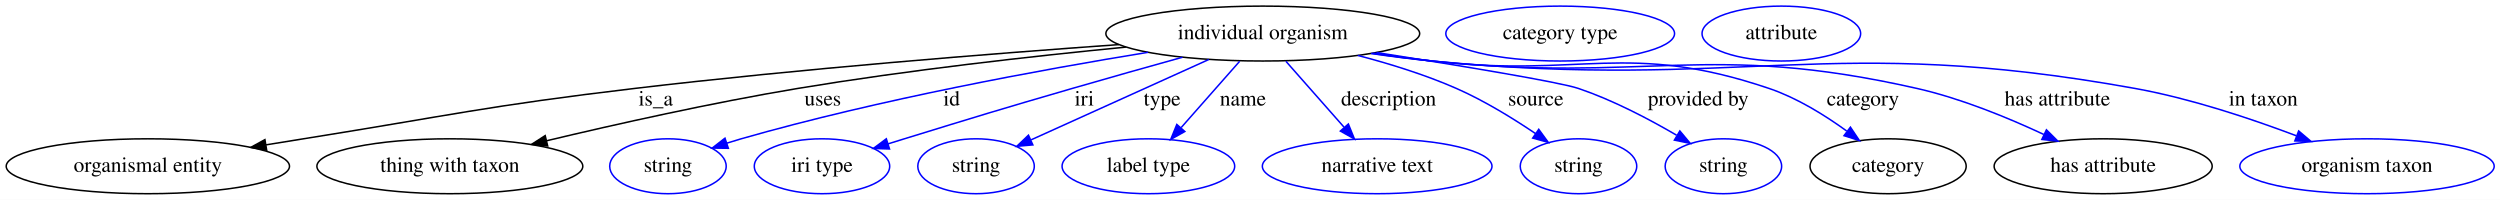
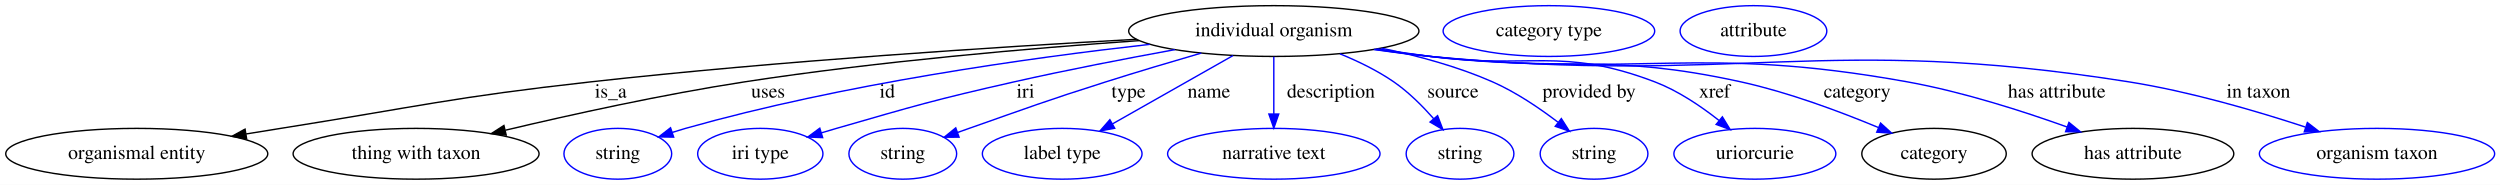
- <svg xmlns="http://www.w3.org/2000/svg" width="1639pt" height="131pt" viewBox="0.00 0.00 1639.13 131.00">
+ <svg xmlns="http://www.w3.org/2000/svg" width="1772pt" height="131pt" viewBox="0.00 0.00 1772.13 131.00">
  <g id="graph0" class="graph" transform="scale(1 1) rotate(0) translate(4 127)">
-     <polygon fill="white" stroke="transparent" points="-4,4 -4,-127 1635.13,-127 1635.13,4 -4,4" />
+     <polygon fill="white" stroke="transparent" points="-4,4 -4,-127 1768.13,-127 1768.13,4 -4,4" />
    <g id="node1" class="node">
-       <ellipse fill="none" stroke="black" cx="823.94" cy="-105" rx="102.88" ry="18" />
-       <text text-anchor="middle" x="823.94" y="-101.3" font-family="Times,serif" font-size="14.00">individual organism</text>
+       <ellipse fill="none" stroke="black" cx="898.94" cy="-105" rx="102.88" ry="18" />
+       <text text-anchor="middle" x="898.94" y="-101.3" font-family="Times,serif" font-size="14.00">individual organism</text>
    </g>
    <g id="node2" class="node">
      <ellipse fill="none" stroke="black" cx="92.94" cy="-18" rx="92.88" ry="18" />
      <text text-anchor="middle" x="92.94" y="-14.3" font-family="Times,serif" font-size="14.00">organismal entity</text>
    </g>
    <g id="edge1" class="edge">
-       <path fill="none" stroke="black" d="M729.67,-97.77C646.05,-91.83 520.66,-81.87 411.94,-69 315.06,-57.53 291.28,-51.35 194.94,-36 187,-34.73 178.72,-33.39 170.45,-32.04" />
-       <polygon fill="black" stroke="black" points="170.84,-28.55 160.41,-30.38 169.7,-35.46 170.84,-28.55" />
-       <text text-anchor="middle" x="425.94" y="-57.8" font-family="Times,serif" font-size="14.00">is_a</text>
+       <path fill="none" stroke="black" d="M801.4,-99.15C703.51,-93.76 548.5,-83.82 414.94,-69 316.67,-58.09 292.6,-51.46 194.94,-36 187,-34.74 178.71,-33.4 170.45,-32.05" />
+       <polygon fill="black" stroke="black" points="170.84,-28.57 160.4,-30.4 169.7,-35.48 170.84,-28.57" />
+       <text text-anchor="middle" x="428.94" y="-57.8" font-family="Times,serif" font-size="14.00">is_a</text>
    </g>
    <g id="node3" class="node">
      <ellipse fill="none" stroke="black" cx="290.94" cy="-18" rx="87.18" ry="18" />
      <text text-anchor="middle" x="290.94" y="-14.3" font-family="Times,serif" font-size="14.00">thing with taxon</text>
    </g>
    <g id="edge2" class="edge">
-       <path fill="none" stroke="black" d="M734.19,-96.12C673.25,-90.18 590.97,-81 518.94,-69 462.89,-59.66 399.85,-45.56 354.28,-34.7" />
-       <polygon fill="black" stroke="black" points="355.08,-31.3 344.54,-32.37 353.45,-38.1 355.08,-31.3" />
-       <text text-anchor="middle" x="535.44" y="-57.8" font-family="Times,serif" font-size="14.00">uses</text>
+       <path fill="none" stroke="black" d="M803.39,-98.21C727.38,-92.86 618.46,-83.5 523.94,-69 466.03,-60.12 400.89,-45.76 354.24,-34.71" />
+       <polygon fill="black" stroke="black" points="354.82,-31.25 344.28,-32.33 353.2,-38.06 354.82,-31.25" />
+       <text text-anchor="middle" x="540.44" y="-57.8" font-family="Times,serif" font-size="14.00">uses</text>
    </g>
    <g id="node4" class="node">
      <ellipse fill="none" stroke="blue" cx="433.94" cy="-18" rx="38.19" ry="18" />
      <text text-anchor="middle" x="433.94" y="-14.3" font-family="Times,serif" font-size="14.00">string</text>
    </g>
    <g id="edge3" class="edge">
-       <path fill="none" stroke="blue" d="M748.71,-92.7C678.85,-81.34 572.31,-61.83 481.94,-36 478.84,-35.11 475.65,-34.13 472.45,-33.11" />
-       <polygon fill="blue" stroke="blue" points="473.54,-29.78 462.95,-29.92 471.32,-36.42 473.54,-29.78" />
-       <text text-anchor="middle" x="619.94" y="-57.8" font-family="Times,serif" font-size="14.00">id</text>
+       <path fill="none" stroke="blue" d="M811.02,-95.56C725.75,-86 593.28,-67.5 481.94,-36 478.84,-35.12 475.64,-34.15 472.44,-33.12" />
+       <polygon fill="blue" stroke="blue" points="473.53,-29.8 462.94,-29.95 471.31,-36.44 473.53,-29.8" />
+       <text text-anchor="middle" x="624.94" y="-57.8" font-family="Times,serif" font-size="14.00">id</text>
    </g>
    <g id="node5" class="node">
      <ellipse fill="none" stroke="blue" cx="534.94" cy="-18" rx="44.39" ry="18" />
      <text text-anchor="middle" x="534.94" y="-14.3" font-family="Times,serif" font-size="14.00">iri type</text>
    </g>
    <g id="edge4" class="edge">
-       <path fill="none" stroke="blue" d="M771.27,-89.48C748.94,-83.27 722.64,-75.87 698.94,-69 649.92,-54.78 637.73,-51 588.94,-36 585.45,-34.93 581.83,-33.81 578.2,-32.67" />
-       <polygon fill="blue" stroke="blue" points="579.21,-29.32 568.62,-29.68 577.12,-36.01 579.21,-29.32" />
-       <text text-anchor="middle" x="706.94" y="-57.8" font-family="Times,serif" font-size="14.00">iri</text>
+       <path fill="none" stroke="blue" d="M828.81,-91.82C794.39,-85.55 752.37,-77.45 714.94,-69 658.47,-56.25 644.57,-52.03 588.94,-36 585.43,-34.99 581.8,-33.91 578.16,-32.81" />
+       <polygon fill="blue" stroke="blue" points="579.15,-29.45 568.57,-29.86 577.1,-36.15 579.15,-29.45" />
+       <text text-anchor="middle" x="722.94" y="-57.8" font-family="Times,serif" font-size="14.00">iri</text>
    </g>
    <g id="node6" class="node">
      <ellipse fill="none" stroke="blue" cx="635.94" cy="-18" rx="38.19" ry="18" />
      <text text-anchor="middle" x="635.94" y="-14.3" font-family="Times,serif" font-size="14.00">string</text>
    </g>
    <g id="edge5" class="edge">
-       <path fill="none" stroke="blue" d="M788.58,-88.01C755.28,-72.96 705.63,-50.51 672.07,-35.34" />
-       <polygon fill="blue" stroke="blue" points="673.19,-32 662.64,-31.07 670.31,-38.38 673.19,-32" />
-       <text text-anchor="middle" x="757.94" y="-57.8" font-family="Times,serif" font-size="14.00">type</text>
+       <path fill="none" stroke="blue" d="M847.55,-89.39C826.53,-83.29 802.01,-76 779.94,-69 736.53,-55.24 725.91,-51.08 682.94,-36 680.26,-35.06 677.49,-34.08 674.7,-33.08" />
+       <polygon fill="blue" stroke="blue" points="675.84,-29.78 665.24,-29.7 673.48,-36.37 675.84,-29.78" />
+       <text text-anchor="middle" x="795.94" y="-57.8" font-family="Times,serif" font-size="14.00">type</text>
    </g>
    <g id="node7" class="node">
      <ellipse fill="none" stroke="blue" cx="748.94" cy="-18" rx="56.59" ry="18" />
      <text text-anchor="middle" x="748.94" y="-14.3" font-family="Times,serif" font-size="14.00">label type</text>
    </g>
    <g id="edge6" class="edge">
-       <path fill="none" stroke="blue" d="M808.76,-86.8C797.74,-74.31 782.68,-57.24 770.42,-43.35" />
-       <polygon fill="blue" stroke="blue" points="772.83,-40.78 763.59,-35.6 767.58,-45.41 772.83,-40.78" />
-       <text text-anchor="middle" x="810.94" y="-57.8" font-family="Times,serif" font-size="14.00">name</text>
+       <path fill="none" stroke="blue" d="M870.02,-87.61C845.65,-73.8 810.68,-53.99 784.59,-39.2" />
+       <polygon fill="blue" stroke="blue" points="786.18,-36.08 775.76,-34.2 782.73,-42.17 786.18,-36.08" />
+       <text text-anchor="middle" x="852.94" y="-57.8" font-family="Times,serif" font-size="14.00">name</text>
    </g>
    <g id="node8" class="node">
      <ellipse fill="none" stroke="blue" cx="898.94" cy="-18" rx="75.29" ry="18" />
      <text text-anchor="middle" x="898.94" y="-14.3" font-family="Times,serif" font-size="14.00">narrative text</text>
    </g>
    <g id="edge7" class="edge">
-       <path fill="none" stroke="blue" d="M839.12,-86.8C850.07,-74.39 865.01,-57.46 877.22,-43.62" />
-       <polygon fill="blue" stroke="blue" points="880.05,-45.7 884.04,-35.89 874.8,-41.07 880.05,-45.7" />
-       <text text-anchor="middle" x="906.44" y="-57.8" font-family="Times,serif" font-size="14.00">description</text>
+       <path fill="none" stroke="blue" d="M898.94,-86.8C898.94,-75.16 898.94,-59.55 898.94,-46.24" />
+       <polygon fill="blue" stroke="blue" points="902.44,-46.18 898.94,-36.18 895.44,-46.18 902.44,-46.18" />
+       <text text-anchor="middle" x="939.44" y="-57.8" font-family="Times,serif" font-size="14.00">description</text>
    </g>
    <g id="node9" class="node">
      <ellipse fill="none" stroke="blue" cx="1030.94" cy="-18" rx="38.19" ry="18" />
      <text text-anchor="middle" x="1030.94" y="-14.3" font-family="Times,serif" font-size="14.00">string</text>
    </g>
    <g id="edge8" class="edge">
-       <path fill="none" stroke="blue" d="M886.23,-90.67C907.24,-85.18 930.52,-77.97 950.94,-69 969.12,-61.02 988.02,-49.39 1002.88,-39.35" />
-       <polygon fill="blue" stroke="blue" points="1004.88,-42.22 1011.13,-33.66 1000.91,-36.46 1004.88,-42.22" />
-       <text text-anchor="middle" x="1002.94" y="-57.8" font-family="Times,serif" font-size="14.00">source</text>
+       <path fill="none" stroke="blue" d="M945.78,-88.86C958.72,-83.6 972.38,-76.97 983.94,-69 994.41,-61.78 1004.32,-51.89 1012.32,-42.81" />
+       <polygon fill="blue" stroke="blue" points="1015.03,-45.02 1018.82,-35.13 1009.69,-40.5 1015.03,-45.02" />
+       <text text-anchor="middle" x="1025.94" y="-57.8" font-family="Times,serif" font-size="14.00">source</text>
    </g>
    <g id="node10" class="node">
      <ellipse fill="none" stroke="blue" cx="1125.94" cy="-18" rx="38.19" ry="18" />
      <text text-anchor="middle" x="1125.94" y="-14.3" font-family="Times,serif" font-size="14.00">string</text>
    </g>
    <g id="edge9" class="edge">
-       <path fill="none" stroke="blue" d="M898.5,-92.57C952.56,-84.08 1018.32,-73.27 1030.94,-69 1053.5,-61.38 1077.19,-48.91 1095.28,-38.34" />
-       <polygon fill="blue" stroke="blue" points="1097.4,-41.15 1104.19,-33.01 1093.81,-35.14 1097.4,-41.15" />
-       <text text-anchor="middle" x="1109.44" y="-57.8" font-family="Times,serif" font-size="14.00">provided by</text>
+       <path fill="none" stroke="blue" d="M975.31,-92.82C1000.97,-87.49 1029.32,-79.83 1053.94,-69 1070.51,-61.71 1087.23,-50.4 1100.37,-40.38" />
+       <polygon fill="blue" stroke="blue" points="1102.75,-42.96 1108.46,-34.04 1098.43,-37.45 1102.75,-42.96" />
+       <text text-anchor="middle" x="1122.44" y="-57.8" font-family="Times,serif" font-size="14.00">provided by</text>
    </g>
    <g id="node11" class="node">
-       <ellipse fill="none" stroke="black" cx="1233.94" cy="-18" rx="51.19" ry="18" />
-       <text text-anchor="middle" x="1233.94" y="-14.3" font-family="Times,serif" font-size="14.00">category</text>
+       <ellipse fill="none" stroke="blue" cx="1239.94" cy="-18" rx="57.39" ry="18" />
+       <text text-anchor="middle" x="1239.94" y="-14.3" font-family="Times,serif" font-size="14.00">uriorcurie</text>
    </g>
    <g id="edge10" class="edge">
-       <path fill="none" stroke="blue" d="M896.39,-92.15C909.21,-90.27 922.45,-88.46 934.94,-87 1032.82,-75.53 1062.57,-100.53 1155.94,-69 1174.24,-62.82 1192.53,-51.44 1206.8,-41.09" />
-       <polygon fill="blue" stroke="blue" points="1209.23,-43.64 1215.13,-34.84 1205.03,-38.05 1209.23,-43.64" />
-       <text text-anchor="middle" x="1217.44" y="-57.8" font-family="Times,serif" font-size="14.00">category</text>
+       <path fill="none" stroke="blue" d="M972.32,-92.35C984.86,-90.47 997.77,-88.62 1009.94,-87 1080.44,-77.61 1102.46,-94.26 1168.94,-69 1185.47,-62.72 1201.76,-51.69 1214.56,-41.59" />
+       <polygon fill="blue" stroke="blue" points="1216.91,-44.19 1222.43,-35.15 1212.48,-38.78 1216.91,-44.19" />
+       <text text-anchor="middle" x="1211.44" y="-57.8" font-family="Times,serif" font-size="14.00">xref</text>
+     </g>
+     <g id="node12" class="node">
+       <ellipse fill="none" stroke="black" cx="1366.94" cy="-18" rx="51.19" ry="18" />
+       <text text-anchor="middle" x="1366.94" y="-14.3" font-family="Times,serif" font-size="14.00">category</text>
+     </g>
+     <g id="edge11" class="edge">
+       <path fill="none" stroke="blue" d="M971.39,-92.15C984.21,-90.27 997.45,-88.47 1009.94,-87 1107.38,-75.57 1134.11,-90.01 1229.94,-69 1263.75,-61.59 1300.52,-47.83 1327.45,-36.62" />
+       <polygon fill="blue" stroke="blue" points="1329.05,-39.75 1336.9,-32.63 1326.33,-33.3 1329.05,-39.75" />
+       <text text-anchor="middle" x="1312.44" y="-57.8" font-family="Times,serif" font-size="14.00">category</text>
+     </g>
+     <g id="node14" class="node">
+       <ellipse fill="none" stroke="black" cx="1507.94" cy="-18" rx="71.49" ry="18" />
+       <text text-anchor="middle" x="1507.94" y="-14.3" font-family="Times,serif" font-size="14.00">has attribute</text>
+     </g>
+     <g id="edge12" class="edge">
+       <path fill="none" stroke="blue" d="M970.16,-92.03C983.36,-90.11 997.05,-88.33 1009.94,-87 1159.59,-71.59 1199.88,-95.64 1347.94,-69 1387.01,-61.97 1429.86,-48.24 1461.38,-36.94" />
+       <polygon fill="blue" stroke="blue" points="1462.58,-40.23 1470.78,-33.52 1460.19,-33.65 1462.58,-40.23" />
+       <text text-anchor="middle" x="1453.94" y="-57.8" font-family="Times,serif" font-size="14.00">has attribute</text>
+     </g>
+     <g id="node16" class="node">
+       <ellipse fill="none" stroke="blue" cx="1680.94" cy="-18" rx="83.39" ry="18" />
+       <text text-anchor="middle" x="1680.94" y="-14.3" font-family="Times,serif" font-size="14.00">organism taxon</text>
+     </g>
+     <g id="edge13" class="edge">
+       <path fill="none" stroke="blue" d="M969.85,-91.89C983.14,-89.98 996.94,-88.23 1009.94,-87 1229.11,-66.3 1287.49,-103.33 1504.94,-69 1547.92,-62.22 1595.29,-48.38 1630.06,-36.97" />
+       <polygon fill="blue" stroke="blue" points="1631.58,-40.16 1639.97,-33.68 1629.37,-33.51 1631.58,-40.16" />
+       <text text-anchor="middle" x="1596.94" y="-57.8" font-family="Times,serif" font-size="14.00">in taxon</text>
    </g>
    <g id="node13" class="node">
-       <ellipse fill="none" stroke="black" cx="1374.94" cy="-18" rx="71.49" ry="18" />
-       <text text-anchor="middle" x="1374.94" y="-14.3" font-family="Times,serif" font-size="14.00">has attribute</text>
-     </g>
-     <g id="edge11" class="edge">
-       <path fill="none" stroke="blue" d="M895.46,-92.02C908.57,-90.12 922.14,-88.34 934.94,-87 1075.73,-72.27 1114.88,-100.27 1252.94,-69 1281.79,-62.47 1312.59,-49.79 1336.03,-38.84" />
-       <polygon fill="blue" stroke="blue" points="1337.75,-41.9 1345.27,-34.43 1334.74,-35.58 1337.75,-41.9" />
-       <text text-anchor="middle" x="1344.94" y="-57.8" font-family="Times,serif" font-size="14.00">has attribute</text>
+       <ellipse fill="none" stroke="blue" cx="1093.94" cy="-105" rx="74.99" ry="18" />
+       <text text-anchor="middle" x="1093.94" y="-101.3" font-family="Times,serif" font-size="14.00">category type</text>
    </g>
    <g id="node15" class="node">
-       <ellipse fill="none" stroke="blue" cx="1547.94" cy="-18" rx="83.39" ry="18" />
-       <text text-anchor="middle" x="1547.94" y="-14.3" font-family="Times,serif" font-size="14.00">organism taxon</text>
-     </g>
-     <g id="edge12" class="edge">
-       <path fill="none" stroke="blue" d="M894.85,-91.92C908.14,-90 921.94,-88.25 934.94,-87 1139.05,-67.45 1194.15,-105.39 1395.94,-69 1432.29,-62.44 1471.89,-49.21 1501.55,-38" />
-       <polygon fill="blue" stroke="blue" points="1503.13,-41.15 1511.21,-34.29 1500.62,-34.61 1503.13,-41.15" />
-       <text text-anchor="middle" x="1479.94" y="-57.8" font-family="Times,serif" font-size="14.00">in taxon</text>
-     </g>
-     <g id="node12" class="node">
-       <ellipse fill="none" stroke="blue" cx="1018.94" cy="-105" rx="74.99" ry="18" />
-       <text text-anchor="middle" x="1018.94" y="-101.3" font-family="Times,serif" font-size="14.00">category type</text>
-     </g>
-     <g id="node14" class="node">
-       <ellipse fill="none" stroke="blue" cx="1163.94" cy="-105" rx="51.99" ry="18" />
-       <text text-anchor="middle" x="1163.94" y="-101.3" font-family="Times,serif" font-size="14.00">attribute</text>
+       <ellipse fill="none" stroke="blue" cx="1238.94" cy="-105" rx="51.99" ry="18" />
+       <text text-anchor="middle" x="1238.94" y="-101.3" font-family="Times,serif" font-size="14.00">attribute</text>
    </g>
  </g>
</svg>
